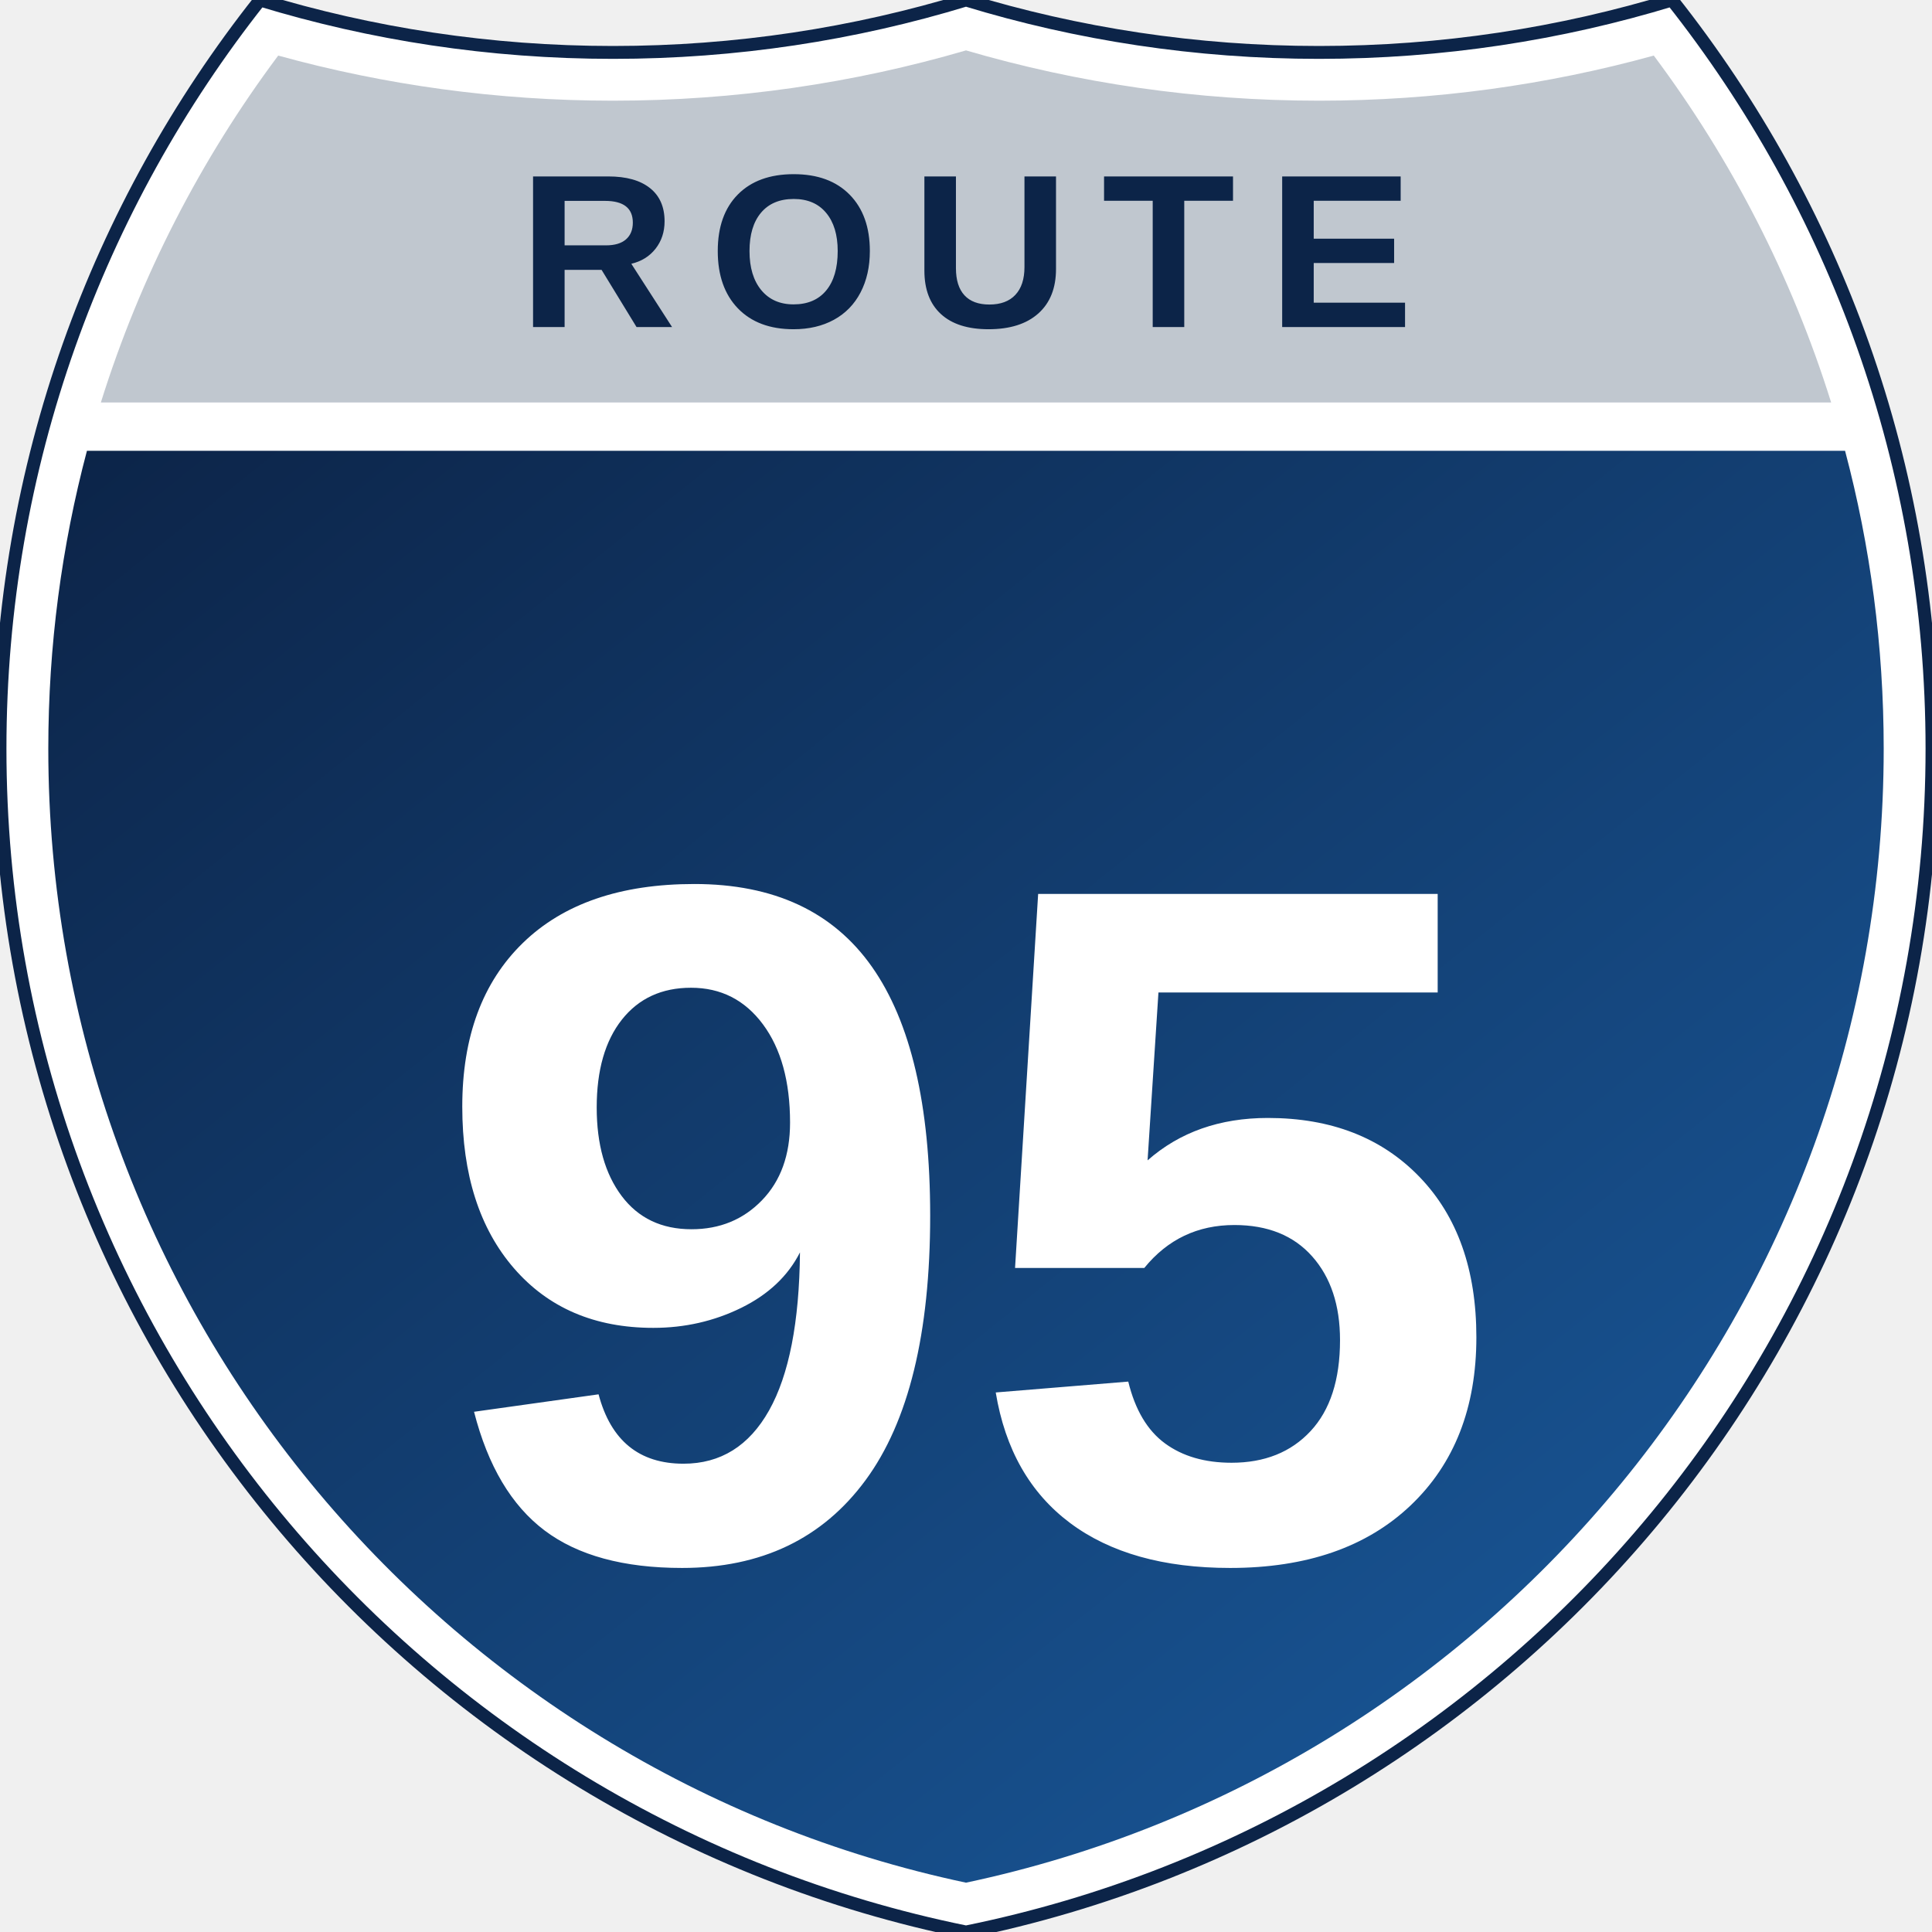
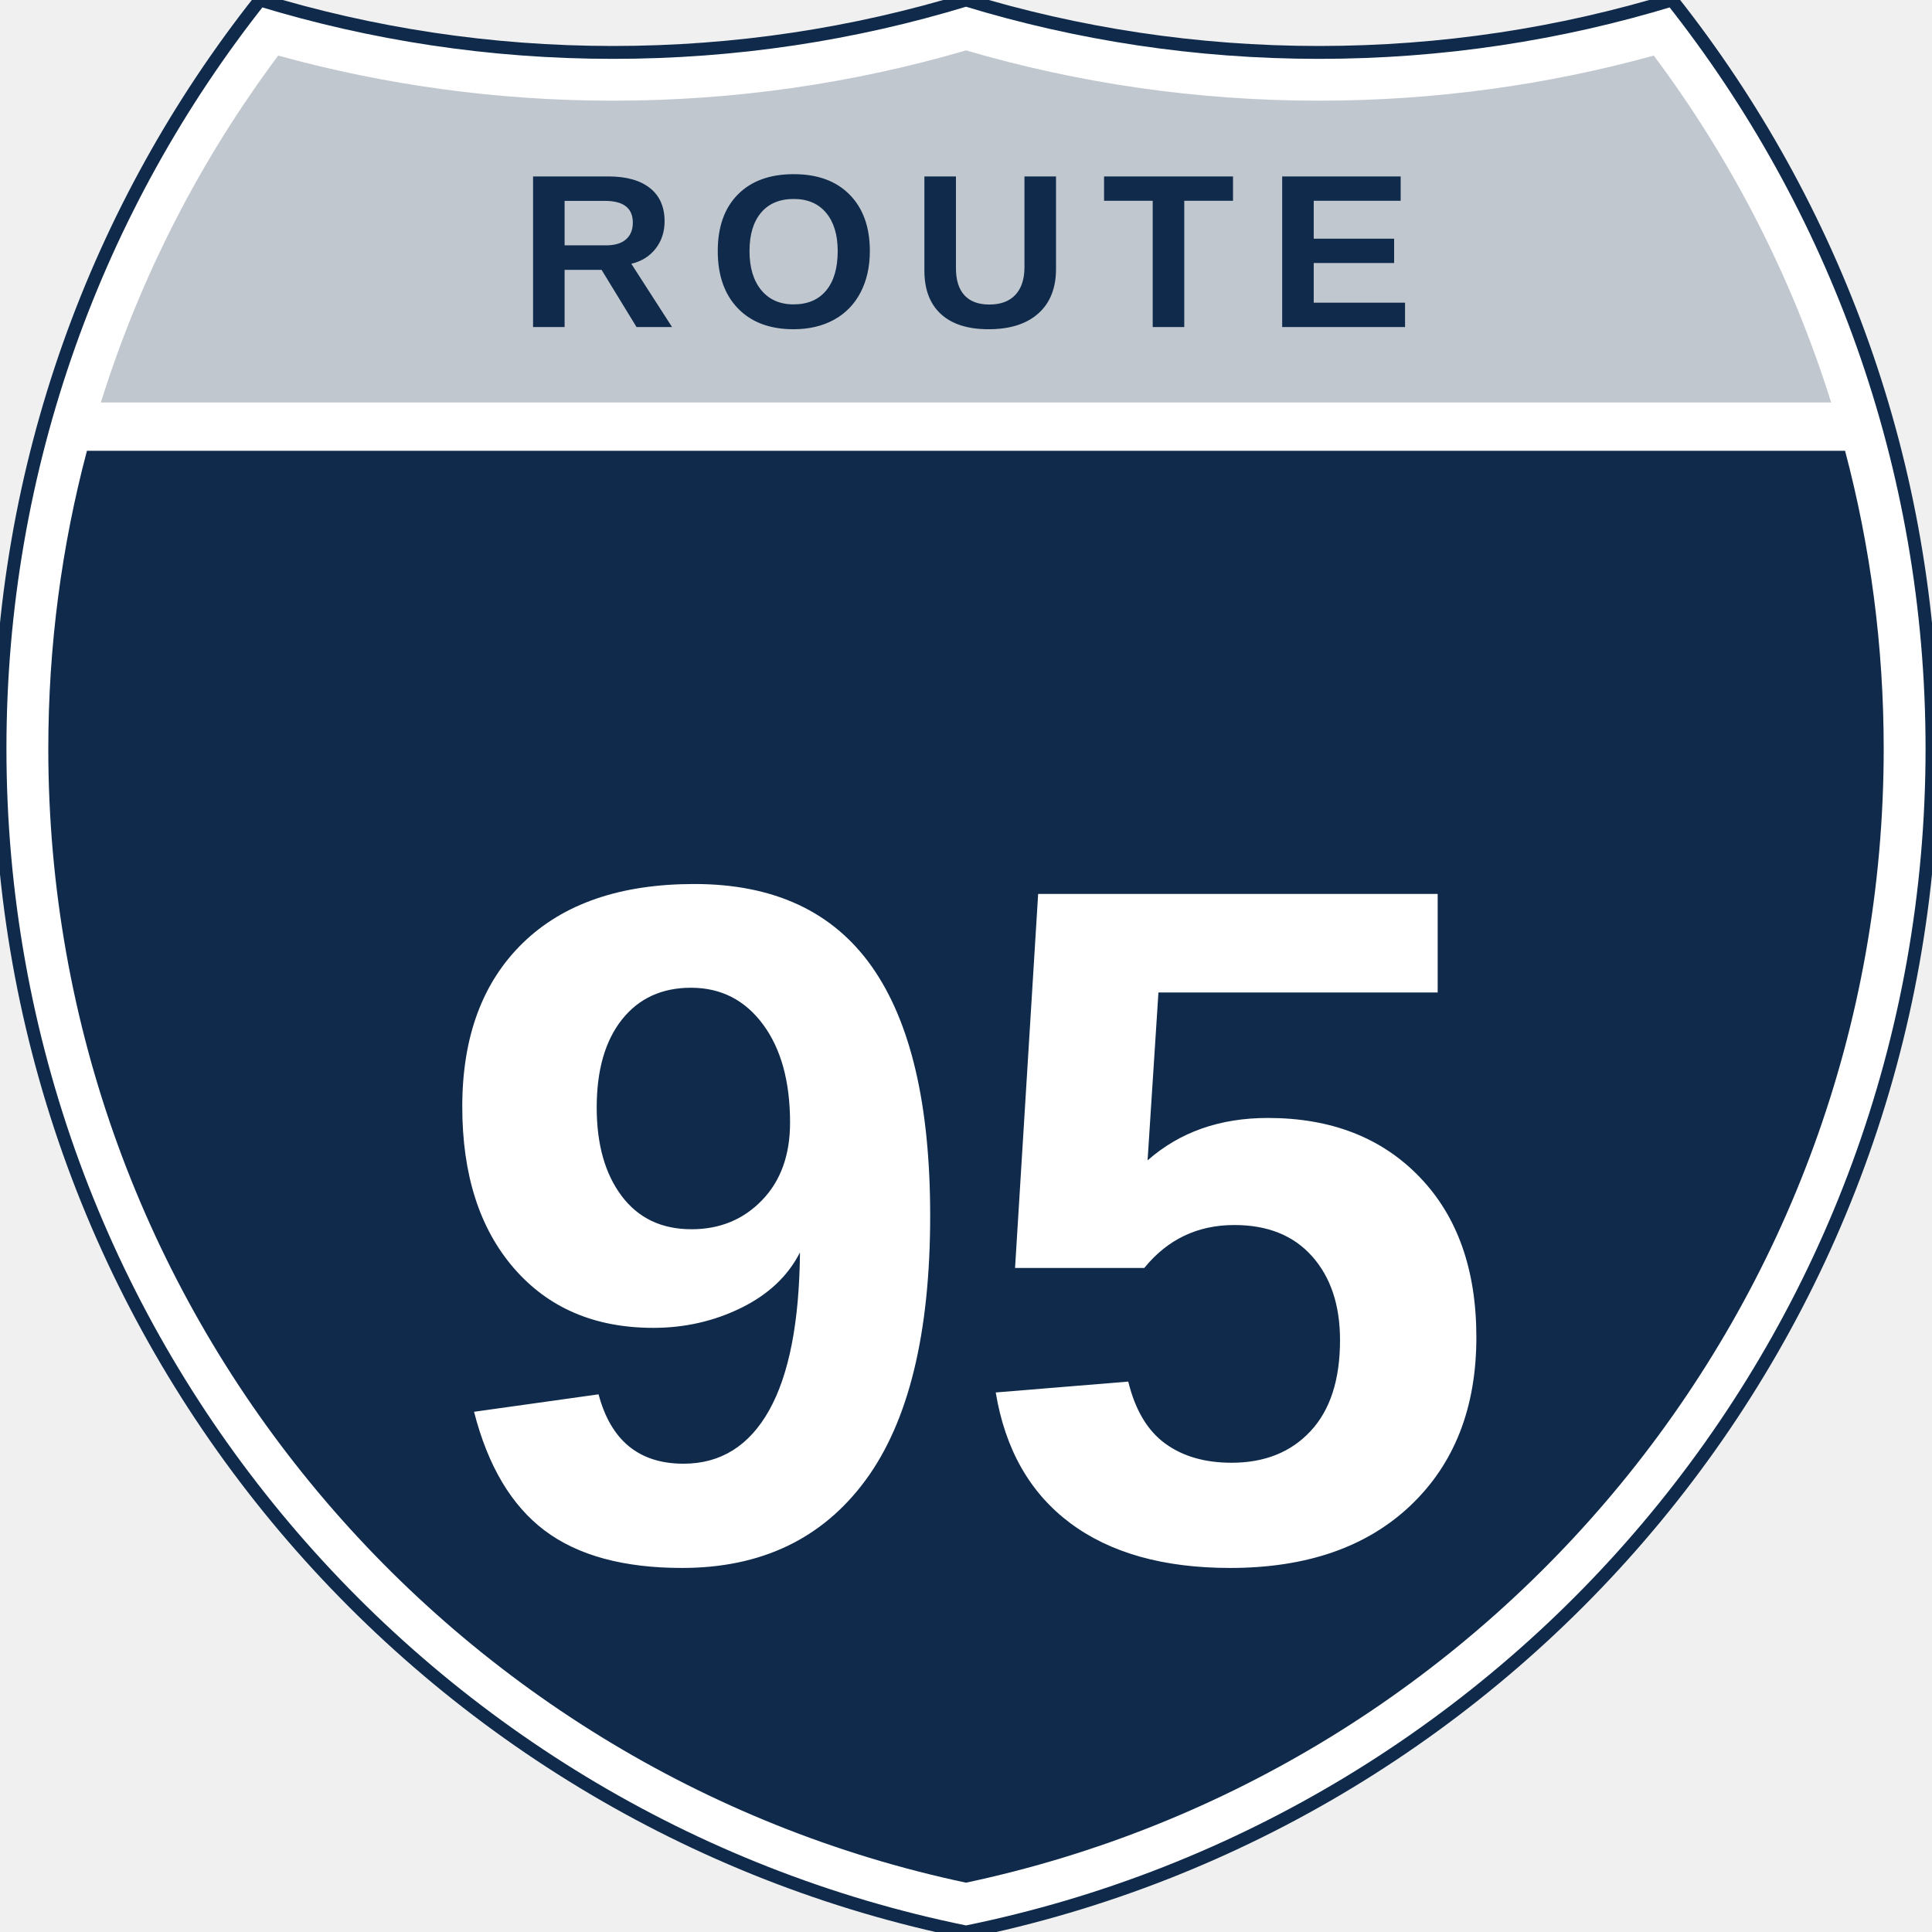
<svg xmlns="http://www.w3.org/2000/svg" viewBox="0 0 600 600">
-   <defs>
-     <linearGradient id="shieldGrad" x1="0" y1="0" x2="1" y2="1">
-       <stop offset="0%" stop-color="#0c2448" />
-       <stop offset="100%" stop-color="#1a5ca0" />
-     </linearGradient>
-   </defs>
-   <path d="M 80.75,0 C 115.43,10.58 152.24,16.28 190.38,16.28 C 228.52,16.28 265.32,10.58 300,0 C 334.68,10.58 371.48,16.28 409.62,16.28 C 447.76,16.28 484.57,10.58 519.25,0 C 569.81,63.91 600,144.68 600,232.5 C 600,413.92 471.17,565.25 300,600 C 128.83,565.25 0,413.92 0,232.5 C 0,144.68 30.19,63.91 80.75,0 z" fill="#ffffff" stroke="#0c2448" stroke-width="4" />
-   <path d="M 15,232.5 C 15,200.52 19.17,169.52 27,140 L 573,140 C 580.83,169.52 585,200.52 585,232.5 C 585,405.61 462.83,550.17 300,584.68 C 137.17,550.17 15,405.61 15,232.5 z" fill="url(#shieldGrad)" />
+   <path d="M 80.75,0 C 115.43,10.58 152.24,16.28 190.38,16.28 C 228.52,16.28 265.32,10.58 300,0 C 334.68,10.58 371.48,16.28 409.62,16.28 C 447.76,16.28 484.57,10.58 519.25,0 C 569.81,63.91 600,144.68 600,232.5 C 600,413.92 471.17,565.25 300,600 C 128.83,565.25 0,413.92 0,232.5 C 0,144.68 30.19,63.91 80.75,0 z" fill="#ffffff" stroke="#0f2a4a" stroke-width="4" />
+   <path d="M 15,232.5 C 15,200.52 19.17,169.52 27,140 L 573,140 C 580.83,169.52 585,200.52 585,232.5 C 585,405.61 462.83,550.17 300,584.68 C 137.17,550.17 15,405.61 15,232.5 z" fill="#0f2a4a" />
  <path d="M 31.32,125 C 43.58,85.78 62.36,49.44 86.4,17.26 C 119.5,26.39 154.37,31.27 190.38,31.27 C 228.44,31.27 265.22,25.82 300,15.65 C 334.78,25.82 371.56,31.27 409.62,31.27 C 445.63,31.27 480.5,26.39 513.6,17.26 C 537.64,49.44 556.42,85.78 568.68,125 L 31.32,125 z" fill="#c0c7cf" />
-   <text x="300" y="78" font-family="Arial, Helvetica, sans-serif" font-size="68" font-weight="bold" fill="#0c2448" text-anchor="middle" dominant-baseline="central" letter-spacing="10">ROUTE</text>
+   <text x="300" y="78" font-family="Arial, Helvetica, sans-serif" font-size="68" font-weight="bold" fill="#0f2a4a" text-anchor="middle" dominant-baseline="central" letter-spacing="10">ROUTE</text>
  <text x="300" y="380" font-family="Arial, Helvetica, sans-serif" font-size="300" font-weight="bold" fill="#ffffff" text-anchor="middle" dominant-baseline="central">95</text>
</svg>
